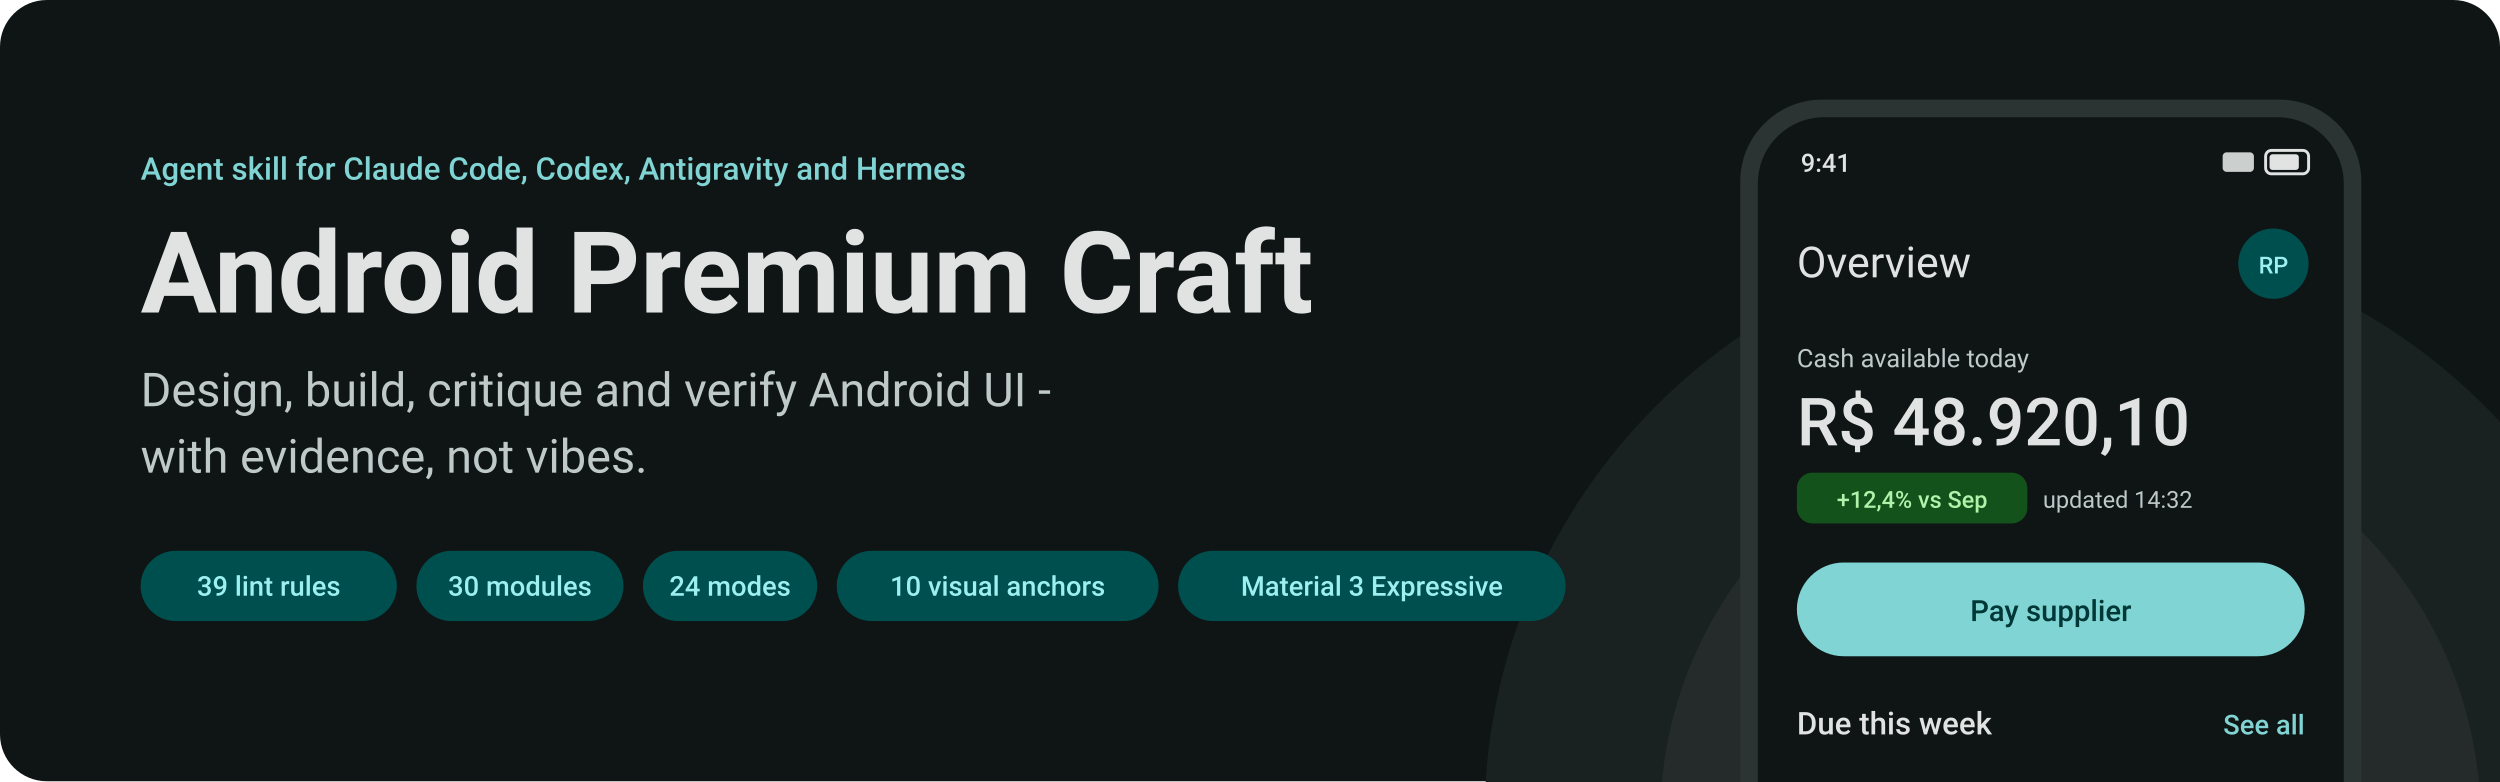
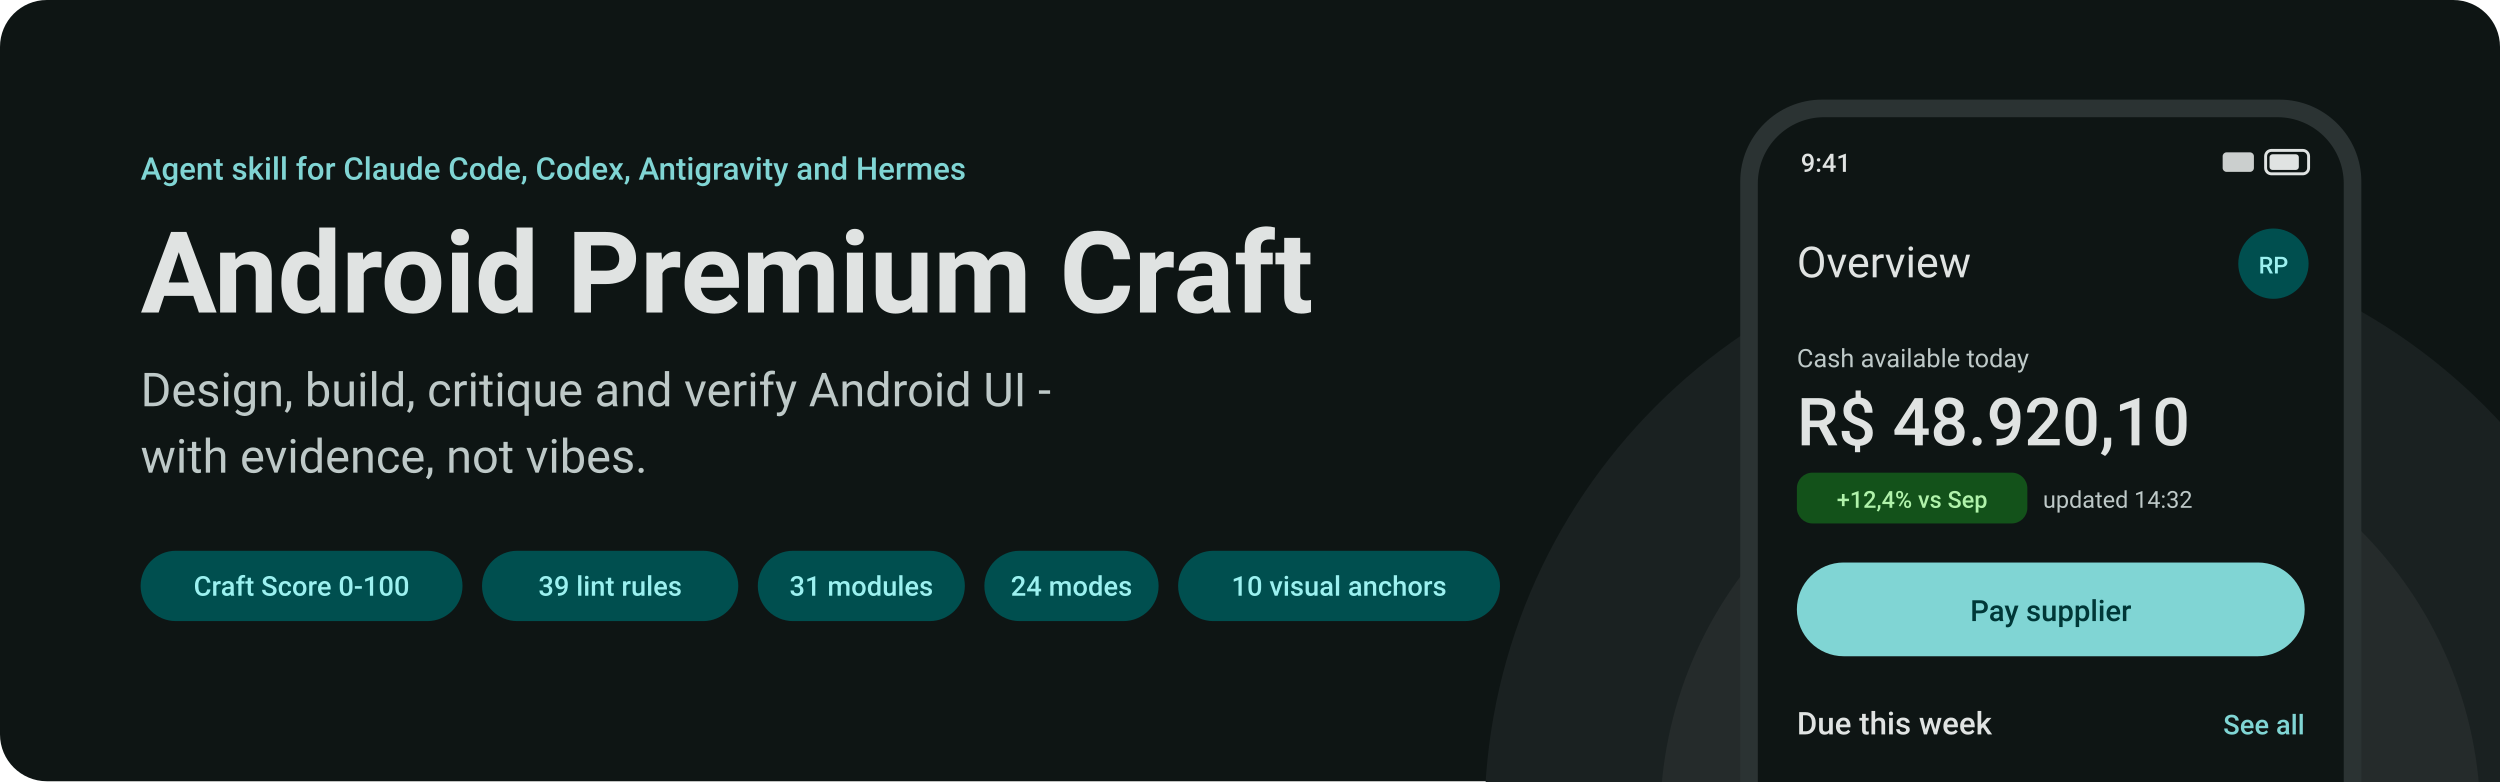
<svg xmlns="http://www.w3.org/2000/svg" width="1280" height="400" viewBox="0 0 1280 400" role="img" aria-label="Android Premium Craft - design, build, critique and verify Android UI">
  <rect width="1280" height="400" rx="24" fill="#0E1514" />
  <circle cx="1060" cy="420" r="300" fill="#1A2121" />
  <circle cx="1060" cy="420" r="210" fill="#252B2B" />
  <text x="72" y="92" font-family="Roboto, 'Segoe UI', 'Helvetica Neue', Arial, sans-serif" font-size="16" font-weight="500" fill="#80D5D4" text-anchor="start">Agent skill for Claude Code, Codex, Antigravity and Hermes</text>
  <text x="72" y="160" font-family="Roboto, 'Segoe UI', 'Helvetica Neue', Arial, sans-serif" font-size="58" font-weight="700" fill="#E0E3E2" text-anchor="start">Android Premium Craft</text>
  <text x="72" y="208" font-family="Roboto, 'Segoe UI', 'Helvetica Neue', Arial, sans-serif" font-size="24" font-weight="400" fill="#BEC9C8" text-anchor="start">Design, build, critique and verify Android UI -</text>
  <text x="72" y="242" font-family="Roboto, 'Segoe UI', 'Helvetica Neue', Arial, sans-serif" font-size="24" font-weight="400" fill="#BEC9C8" text-anchor="start">with evidence, not vibes.</text>
-   <rect x="72" y="282" width="131.2" height="36" rx="18" fill="#004F4F" />
-   <text x="137.6" y="305" font-family="Roboto, 'Segoe UI', 'Helvetica Neue', Arial, sans-serif" font-size="14" font-weight="500" fill="#9CF1F0" text-anchor="middle">39 lint rules</text>
-   <rect x="213.2" y="282" width="106.0" height="36" rx="18" fill="#004F4F" />
-   <text x="266.2" y="305" font-family="Roboto, 'Segoe UI', 'Helvetica Neue', Arial, sans-serif" font-size="14" font-weight="500" fill="#9CF1F0" text-anchor="middle">30 modules</text>
-   <rect x="329.2" y="282" width="89.2" height="36" rx="18" fill="#004F4F" />
-   <text x="373.8" y="305" font-family="Roboto, 'Segoe UI', 'Helvetica Neue', Arial, sans-serif" font-size="14" font-weight="500" fill="#9CF1F0" text-anchor="middle">24 modes</text>
-   <rect x="428.4" y="282" width="164.8" height="36" rx="18" fill="#004F4F" />
-   <text x="510.8" y="305" font-family="Roboto, 'Segoe UI', 'Helvetica Neue', Arial, sans-serif" font-size="14" font-weight="500" fill="#9CF1F0" text-anchor="middle">10 visual anchors</text>
-   <rect x="603.2" y="282" width="198.4" height="36" rx="18" fill="#004F4F" />
-   <text x="702.4" y="305" font-family="Roboto, 'Segoe UI', 'Helvetica Neue', Arial, sans-serif" font-size="14" font-weight="500" fill="#9CF1F0" text-anchor="middle">Material 3 Expressive</text>
+   <rect x="72" y="282" width="164.8" height="36" rx="18" fill="#004F4F" />
+   <text x="154.4" y="305" font-family="Roboto, 'Segoe UI', 'Helvetica Neue', Arial, sans-serif" font-size="14" font-weight="500" fill="#9CF1F0" text-anchor="middle">Craft Score 0-100</text>
+   <rect x="246.8" y="282" width="131.2" height="36" rx="18" fill="#004F4F" />
+   <text x="312.4" y="305" font-family="Roboto, 'Segoe UI', 'Helvetica Neue', Arial, sans-serif" font-size="14" font-weight="500" fill="#9CF1F0" text-anchor="middle">39 lint rules</text>
+   <rect x="388.0" y="282" width="106.0" height="36" rx="18" fill="#004F4F" />
+   <text x="441.0" y="305" font-family="Roboto, 'Segoe UI', 'Helvetica Neue', Arial, sans-serif" font-size="14" font-weight="500" fill="#9CF1F0" text-anchor="middle">31 modules</text>
+   <rect x="504.0" y="282" width="89.2" height="36" rx="18" fill="#004F4F" />
+   <text x="548.6" y="305" font-family="Roboto, 'Segoe UI', 'Helvetica Neue', Arial, sans-serif" font-size="14" font-weight="500" fill="#9CF1F0" text-anchor="middle">24 modes</text>
+   <rect x="603.2" y="282" width="164.8" height="36" rx="18" fill="#004F4F" />
+   <text x="685.6" y="305" font-family="Roboto, 'Segoe UI', 'Helvetica Neue', Arial, sans-serif" font-size="14" font-weight="500" fill="#9CF1F0" text-anchor="middle">10 visual anchors</text>
  <g transform="translate(900,60) scale(1.0)">
    <rect x="-9" y="-9" width="318" height="638" rx="42" fill="#2B3333" />
    <clipPath id="clip1">
      <rect width="300" height="620" rx="34" />
    </clipPath>
    <g clip-path="url(#clip1)">
      <rect width="300" height="620" fill="#0E1514" />
      <text x="22" y="28" font-family="Roboto, 'Segoe UI', 'Helvetica Neue', Arial, sans-serif" font-size="13" font-weight="500" fill="#E0E3E2" text-anchor="start">9:41</text>
      <rect x="238" y="18" width="16" height="10" rx="2" fill="#E0E3E2" opacity=".9" />
      <rect x="260" y="17" width="22" height="12" rx="3" fill="none" stroke="#E0E3E2" stroke-width="1.5" />
      <rect x="262" y="19" width="15" height="8" rx="1.5" fill="#E0E3E2" />
      <text x="20" y="82" font-family="Roboto, 'Segoe UI', 'Helvetica Neue', Arial, sans-serif" font-size="22" font-weight="400" fill="#E0E3E2" text-anchor="start">Overview</text>
      <circle cx="264" cy="75" r="18" fill="#004F4F" />
      <text x="264" y="80" font-family="Roboto, 'Segoe UI', 'Helvetica Neue', Arial, sans-serif" font-size="12" font-weight="500" fill="#9CF1F0" text-anchor="middle">RP</text>
      <text x="20" y="128" font-family="Roboto, 'Segoe UI', 'Helvetica Neue', Arial, sans-serif" font-size="13" font-weight="400" fill="#BEC9C8" text-anchor="start">Cash available today</text>
      <text x="20" y="168" font-family="Roboto, 'Segoe UI', 'Helvetica Neue', Arial, sans-serif" font-size="34" font-weight="500" fill="#E0E3E2" text-anchor="start" font-feature-settings="tnum">R$ 48.920,10</text>
      <rect x="20" y="182" width="118" height="26" rx="8" fill="#13521A" />
      <text x="79" y="200" font-family="Roboto, 'Segoe UI', 'Helvetica Neue', Arial, sans-serif" font-size="12" font-weight="500" fill="#B0F2AA" text-anchor="middle">+12,4% vs Sep</text>
      <text x="146" y="200" font-family="Roboto, 'Segoe UI', 'Helvetica Neue', Arial, sans-serif" font-size="12" font-weight="400" fill="#BEC9C8" text-anchor="start">updated 14:32</text>
      <rect x="20" y="228" width="260" height="48" rx="24" fill="#80D5D4" />
      <text x="150.0" y="258" font-family="Roboto, 'Segoe UI', 'Helvetica Neue', Arial, sans-serif" font-size="15" font-weight="500" fill="#003737" text-anchor="middle">Pay supplier</text>
      <text x="20" y="316" font-family="Roboto, 'Segoe UI', 'Helvetica Neue', Arial, sans-serif" font-size="16" font-weight="500" fill="#E0E3E2" text-anchor="start">Due this week</text>
      <text x="280" y="316" font-family="Roboto, 'Segoe UI', 'Helvetica Neue', Arial, sans-serif" font-size="14" font-weight="500" fill="#80D5D4" text-anchor="end">See all</text>
      <circle cx="40" cy="372" r="20" fill="#252B2B" />
      <text x="40" y="377" font-family="Roboto, 'Segoe UI', 'Helvetica Neue', Arial, sans-serif" font-size="12" font-weight="500" fill="#BEC9C8" text-anchor="middle">AC</text>
      <text x="72" y="368" font-family="Roboto, 'Segoe UI', 'Helvetica Neue', Arial, sans-serif" font-size="15" font-weight="400" fill="#E0E3E2" text-anchor="start">Atlas Comércio</text>
      <text x="72" y="388" font-family="Roboto, 'Segoe UI', 'Helvetica Neue', Arial, sans-serif" font-size="12.5" font-weight="400" fill="#BEC9C8" text-anchor="start">Due Thu · Invoice 34</text>
      <text x="280" y="368" font-family="Roboto, 'Segoe UI', 'Helvetica Neue', Arial, sans-serif" font-size="14" font-weight="500" fill="#E0E3E2" text-anchor="end" font-feature-settings="tnum">R$ 1.240,00</text>
      <rect x="72" y="407" width="208" height="1" fill="#3F4948" />
      <circle cx="40" cy="444" r="20" fill="#252B2B" />
      <text x="40" y="449" font-family="Roboto, 'Segoe UI', 'Helvetica Neue', Arial, sans-serif" font-size="12" font-weight="500" fill="#BEC9C8" text-anchor="middle">NL</text>
      <text x="72" y="440" font-family="Roboto, 'Segoe UI', 'Helvetica Neue', Arial, sans-serif" font-size="15" font-weight="400" fill="#E0E3E2" text-anchor="start">Nordeste Frete</text>
      <text x="72" y="460" font-family="Roboto, 'Segoe UI', 'Helvetica Neue', Arial, sans-serif" font-size="12.5" font-weight="400" fill="#BEC9C8" text-anchor="start">Due Fri · Invoice 35</text>
      <text x="280" y="440" font-family="Roboto, 'Segoe UI', 'Helvetica Neue', Arial, sans-serif" font-size="14" font-weight="500" fill="#E0E3E2" text-anchor="end" font-feature-settings="tnum">R$ 18.900,00</text>
      <rect x="72" y="479" width="208" height="1" fill="#3F4948" />
      <circle cx="40" cy="516" r="20" fill="#252B2B" />
      <text x="40" y="521" font-family="Roboto, 'Segoe UI', 'Helvetica Neue', Arial, sans-serif" font-size="12" font-weight="500" fill="#BEC9C8" text-anchor="middle">MV</text>
      <text x="72" y="512" font-family="Roboto, 'Segoe UI', 'Helvetica Neue', Arial, sans-serif" font-size="15" font-weight="400" fill="#E0E3E2" text-anchor="start">Mercado Verde</text>
      <text x="72" y="532" font-family="Roboto, 'Segoe UI', 'Helvetica Neue', Arial, sans-serif" font-size="12.5" font-weight="400" fill="#BEC9C8" text-anchor="start">Due Sat · Invoice 36</text>
      <text x="280" y="512" font-family="Roboto, 'Segoe UI', 'Helvetica Neue', Arial, sans-serif" font-size="14" font-weight="500" fill="#E0E3E2" text-anchor="end" font-feature-settings="tnum">R$ 312,50</text>
      <rect x="0" y="536" width="300" height="84" fill="#1A2121" />
      <rect x="20.0" y="548" width="60" height="30" rx="15" fill="#004F4F" />
      <rect x="41.0" y="554" width="18" height="18" rx="5" fill="#9CF1F0" />
      <text x="50.0" y="596" font-family="Roboto, 'Segoe UI', 'Helvetica Neue', Arial, sans-serif" font-size="12" font-weight="500" fill="#E0E3E2" text-anchor="middle">Home</text>
      <rect x="141.0" y="554" width="18" height="18" rx="5" fill="#BEC9C8" />
      <text x="150.0" y="596" font-family="Roboto, 'Segoe UI', 'Helvetica Neue', Arial, sans-serif" font-size="12" font-weight="400" fill="#BEC9C8" text-anchor="middle">Payments</text>
      <rect x="241.0" y="554" width="18" height="18" rx="5" fill="#BEC9C8" />
      <text x="250.0" y="596" font-family="Roboto, 'Segoe UI', 'Helvetica Neue', Arial, sans-serif" font-size="12" font-weight="400" fill="#BEC9C8" text-anchor="middle">Reports</text>
    </g>
    <rect x="110.0" y="606" width="80" height="4" rx="2" fill="#BEC9C8" opacity=".6" />
  </g>
</svg>
